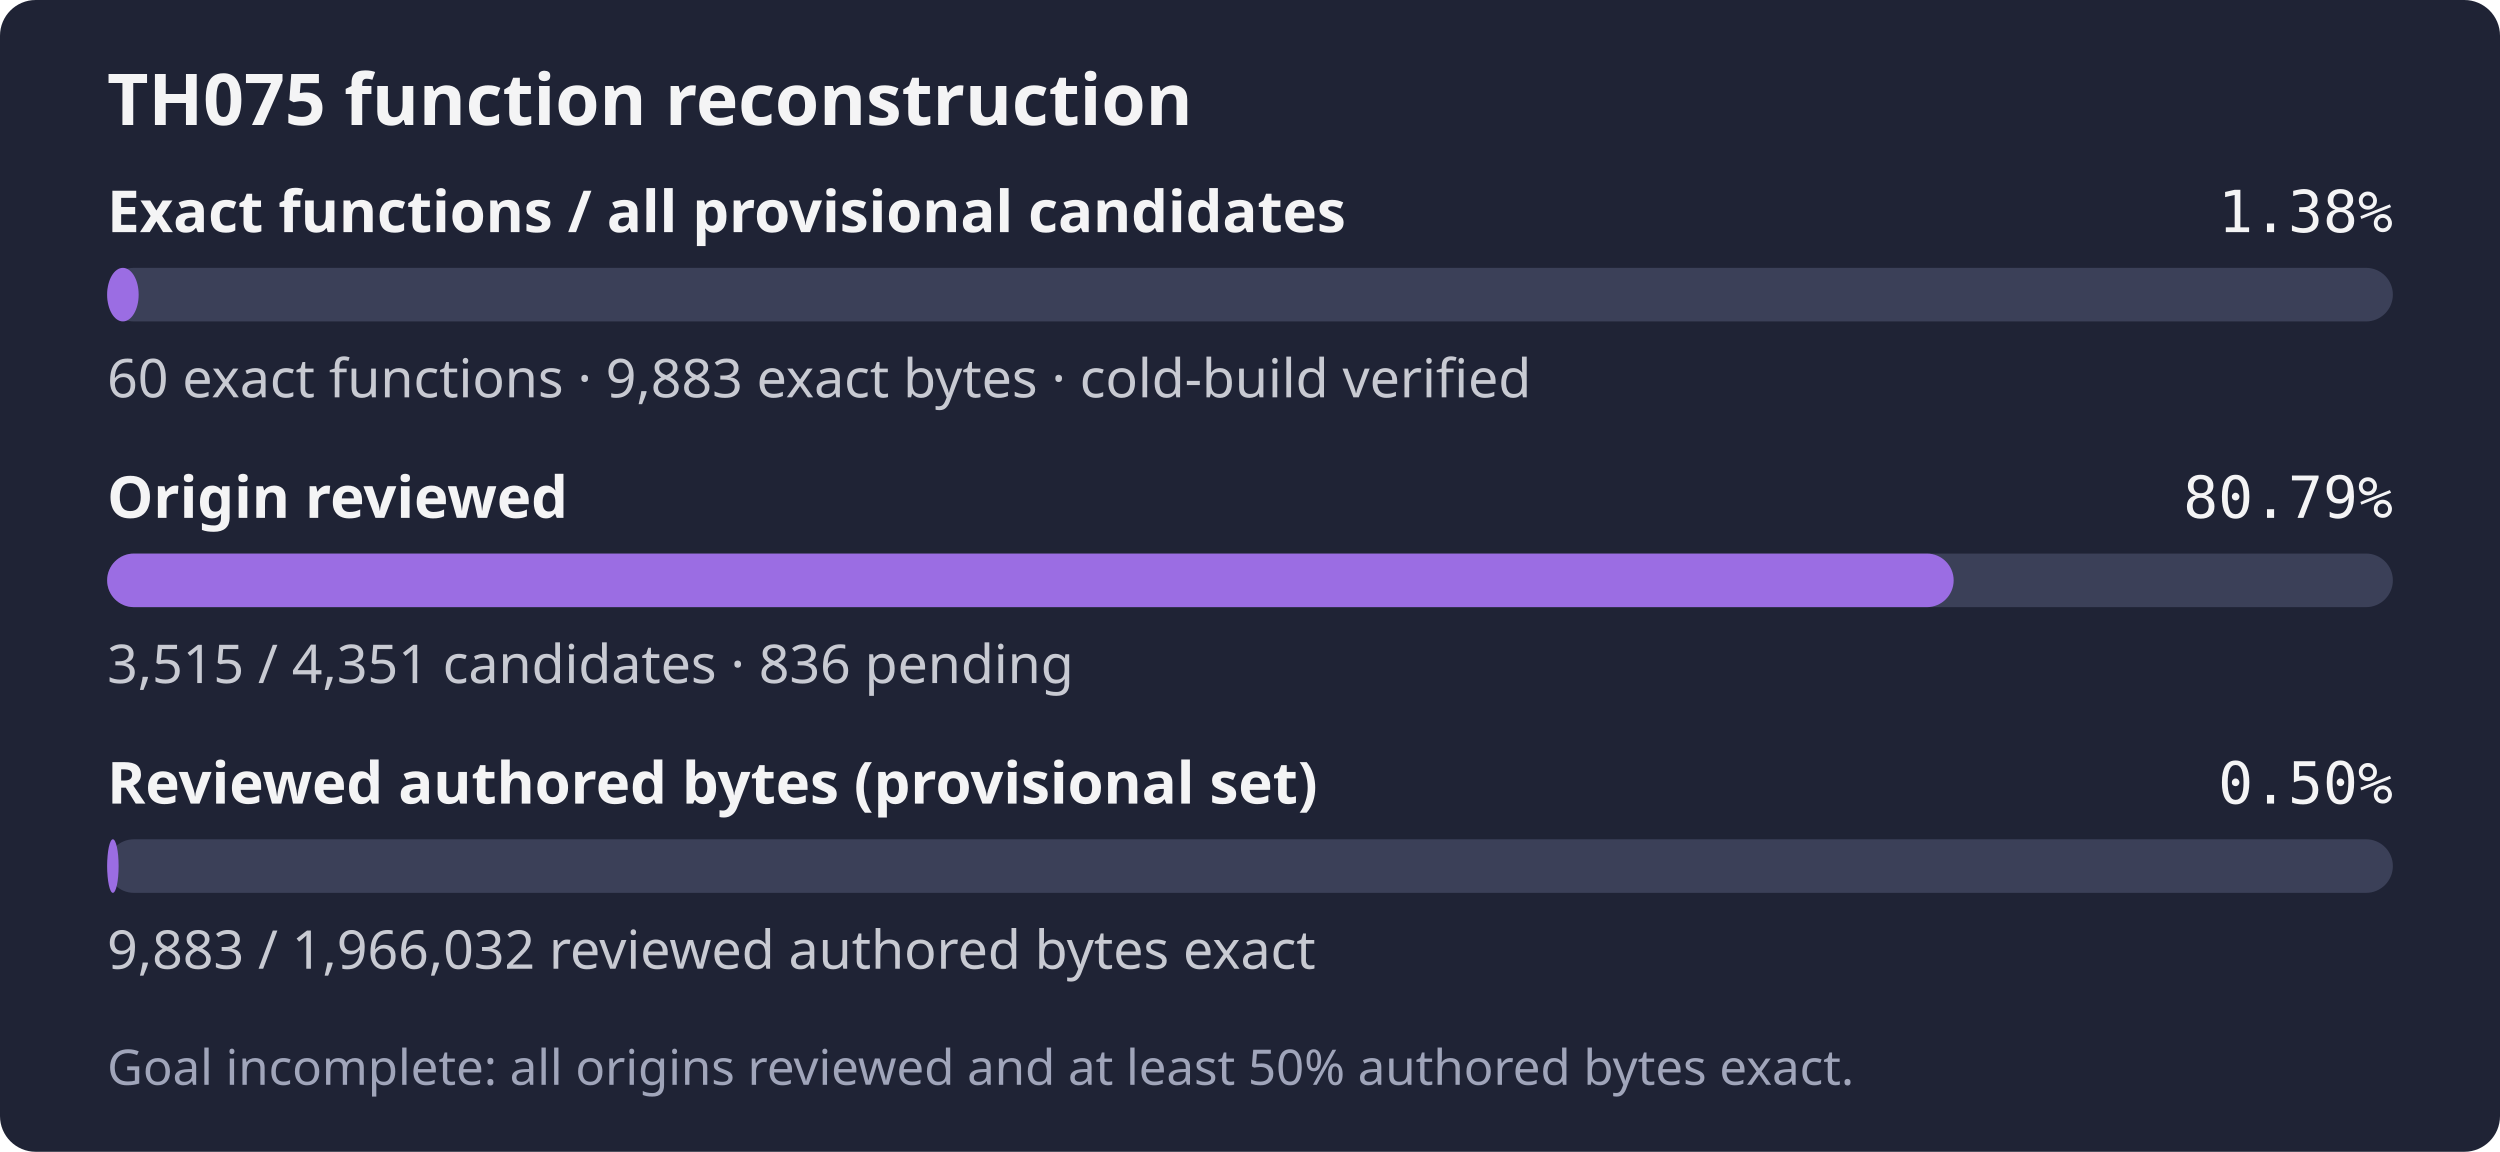
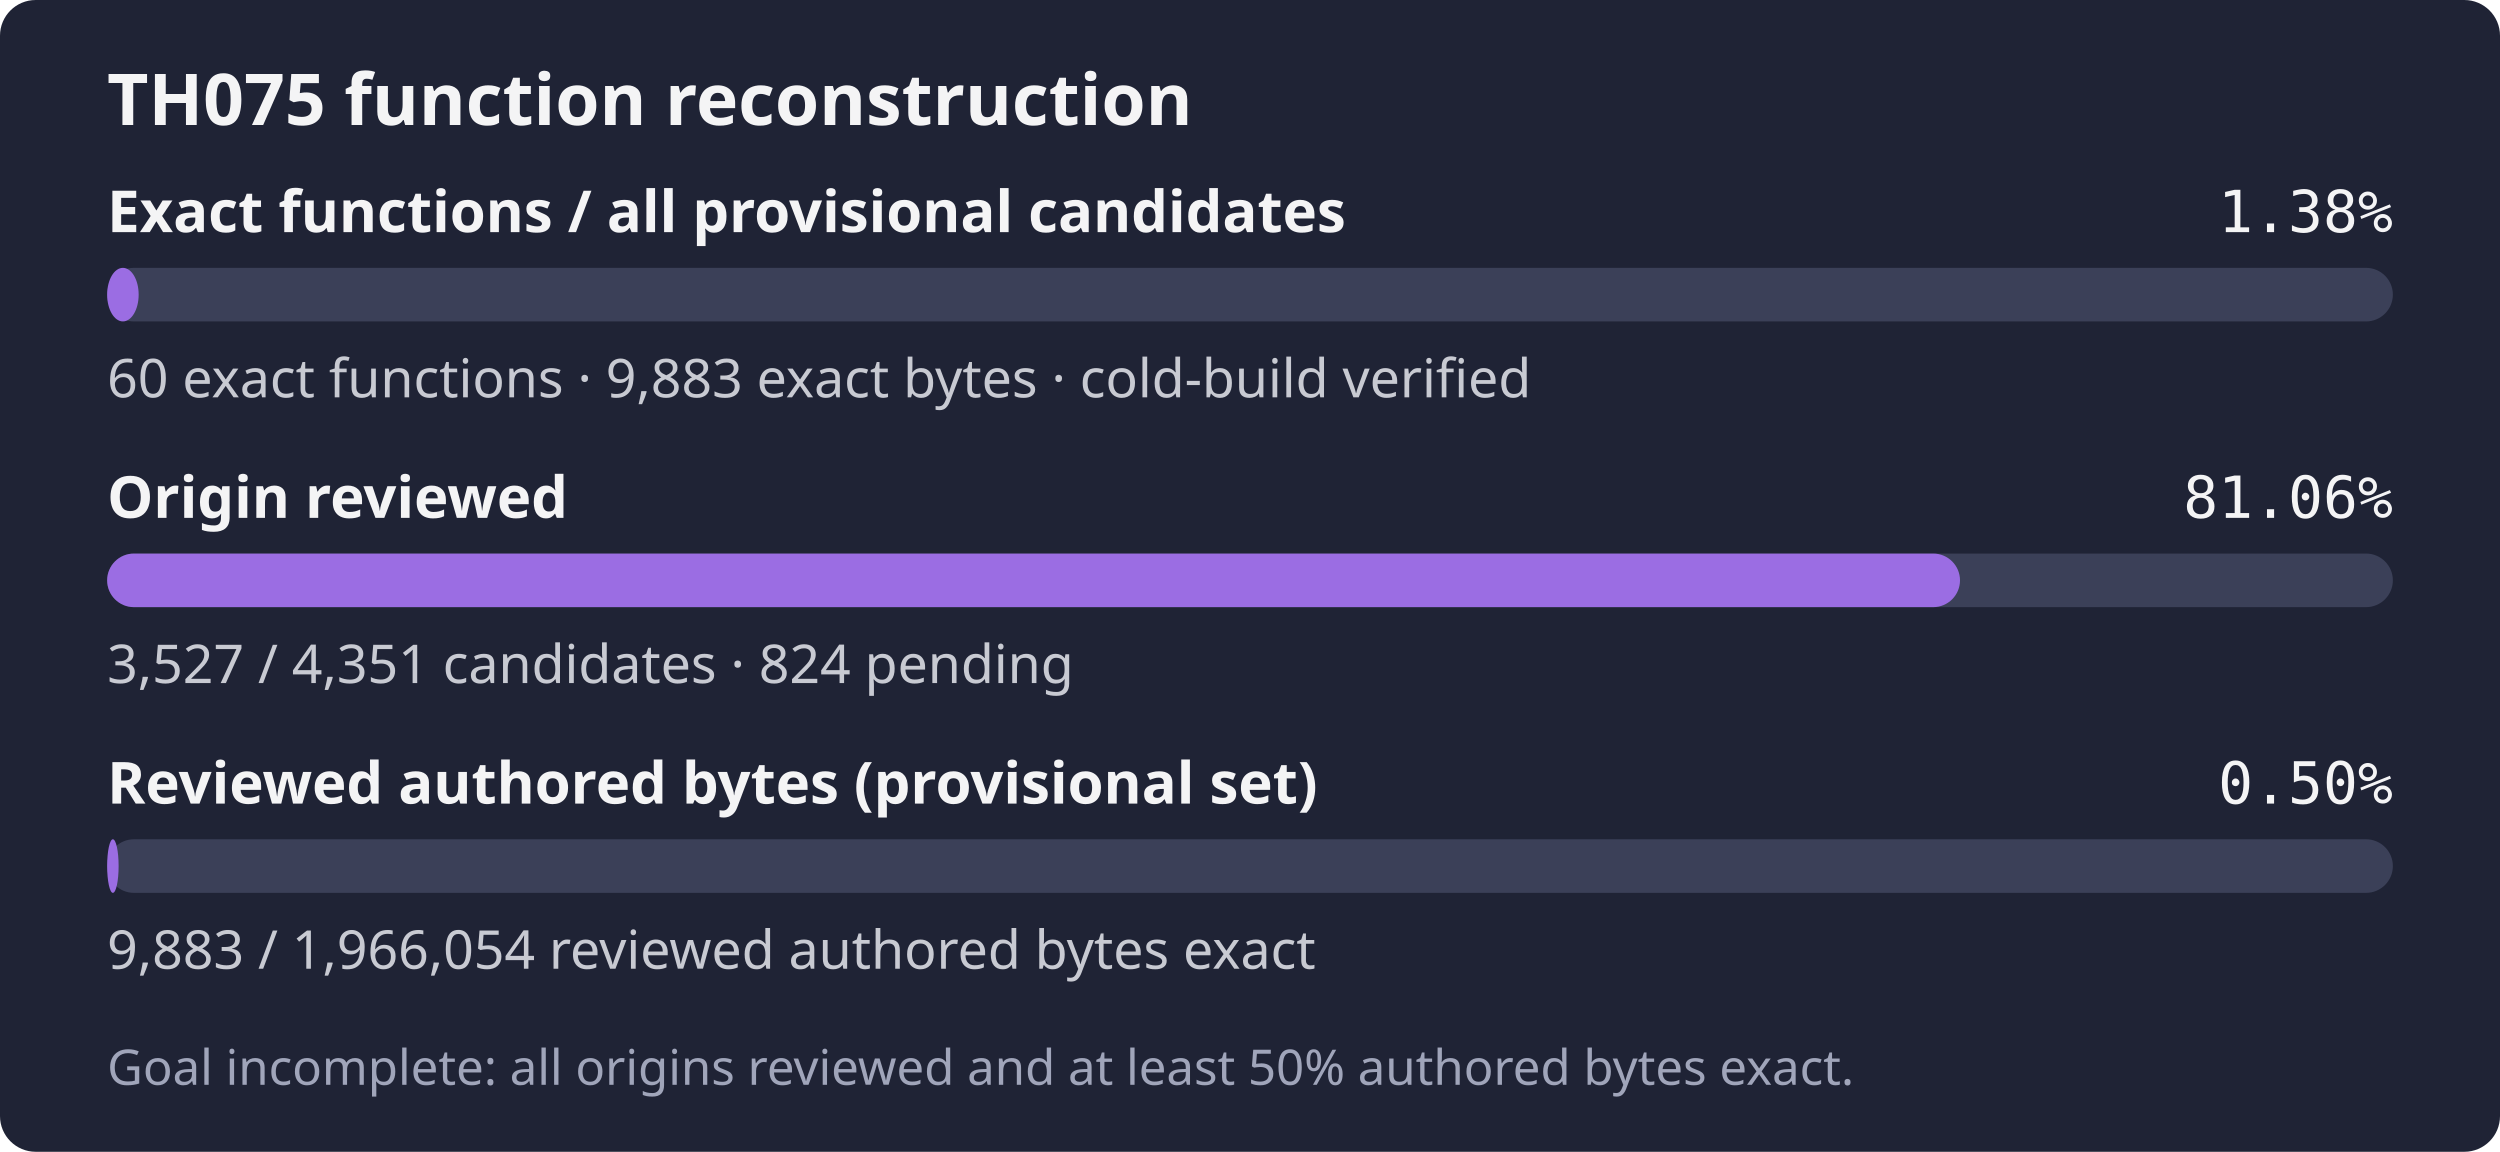
- <svg xmlns="http://www.w3.org/2000/svg" width="560" height="258" role="img" aria-label="TH075: 60 exact functions, 9,883 exact bytes; 3,515 of 4,351 candidates reviewed; Goal incomplete: all origins reviewed and at least 50% authored bytes exact.">
+ <svg xmlns="http://www.w3.org/2000/svg" width="560" height="258" role="img" aria-label="TH075: 60 exact functions, 9,883 exact bytes; 3,527 of 4,351 candidates reviewed; Goal incomplete: all origins reviewed and at least 50% authored bytes exact.">
  <rect width="560" height="258" rx="8" fill="#1f2335" />
  <text x="24" y="28" fill="#f4f4f5" font-family="sans-serif" font-size="16" font-weight="600">TH075 function reconstruction</text>
  <text x="24" y="52" fill="#f4f4f5" font-family="sans-serif" font-size="13" font-weight="600">Exact functions / all provisional candidates</text>
  <text x="536" y="52" fill="#f4f4f5" text-anchor="end" font-family="monospace" font-size="13">1.38%</text>
  <rect x="24" y="60" width="512" height="12" rx="6" fill="#3b4058" />
  <rect x="24" y="60" width="7.06" height="12" rx="6" fill="#9b6de3" />
  <text x="24" y="89" fill="#c8cad2" font-family="sans-serif" font-size="12">60 exact functions · 9,883 exact bytes · cold-build verified</text>
  <text x="24" y="116" fill="#f4f4f5" font-family="sans-serif" font-size="13" font-weight="600">Origin reviewed</text>
-   <text x="536" y="116" fill="#f4f4f5" text-anchor="end" font-family="monospace" font-size="13">80.79%</text>
+   <text x="536" y="116" fill="#f4f4f5" text-anchor="end" font-family="monospace" font-size="13">81.06%</text>
  <rect x="24" y="124" width="512" height="12" rx="6" fill="#3b4058" />
-   <rect x="24" y="124" width="413.62" height="12" rx="6" fill="#9b6de3" />
-   <text x="24" y="153" fill="#c8cad2" font-family="sans-serif" font-size="12">3,515 / 4,351 candidates · 836 pending</text>
+   <rect x="24" y="124" width="415.04" height="12" rx="6" fill="#9b6de3" />
+   <text x="24" y="153" fill="#c8cad2" font-family="sans-serif" font-size="12">3,527 / 4,351 candidates · 824 pending</text>
  <text x="24" y="180" fill="#f4f4f5" font-family="sans-serif" font-size="13" font-weight="600">Reviewed authored bytes (provisional set)</text>
  <text x="536" y="180" fill="#f4f4f5" text-anchor="end" font-family="monospace" font-size="13">0.50%</text>
  <rect x="24" y="188" width="512" height="12" rx="6" fill="#3b4058" />
  <rect x="24" y="188" width="2.57" height="12" rx="6" fill="#9b6de3" />
-   <text x="24" y="217" fill="#c8cad2" font-family="sans-serif" font-size="12">9,883 / 1,966,032 reviewed authored bytes exact</text>
+   <text x="24" y="217" fill="#c8cad2" font-family="sans-serif" font-size="12">9,883 / 1,966,054 reviewed authored bytes exact</text>
  <text x="24" y="243" fill="#a0a5ba" font-family="sans-serif" font-size="11">Goal incomplete: all origins reviewed and at least 50% authored bytes exact.</text>
</svg>
